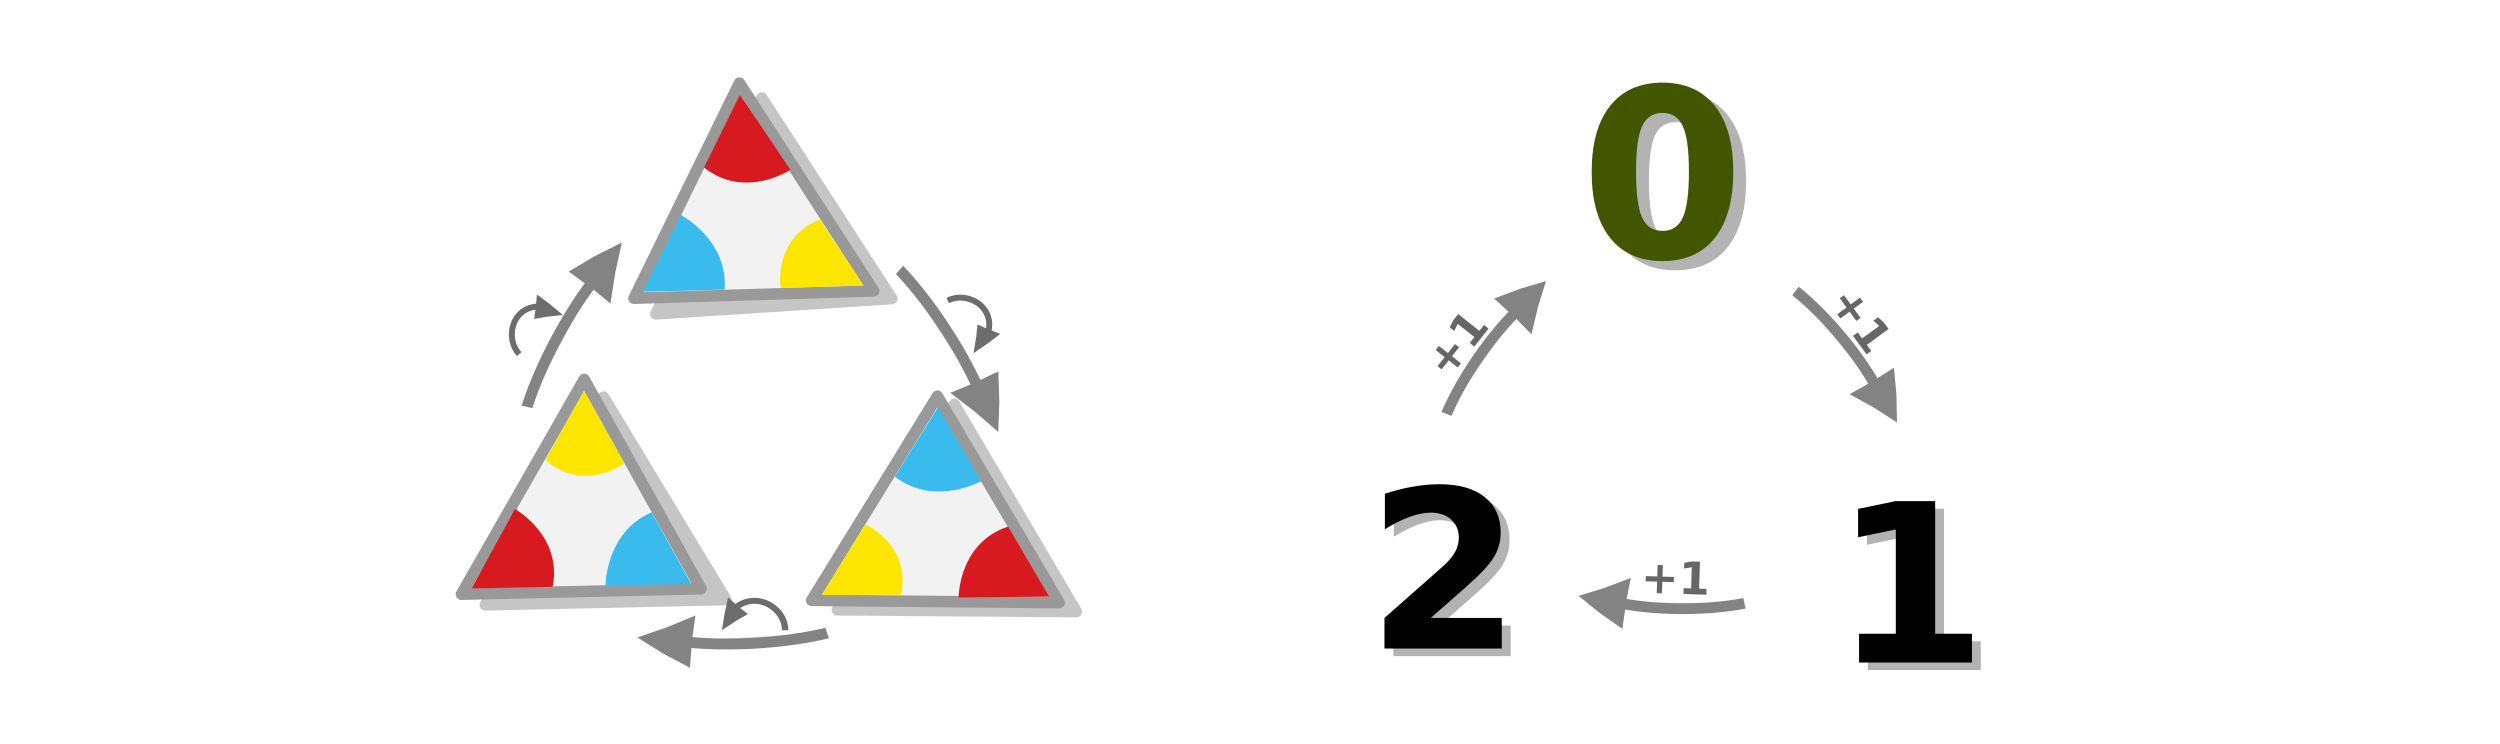
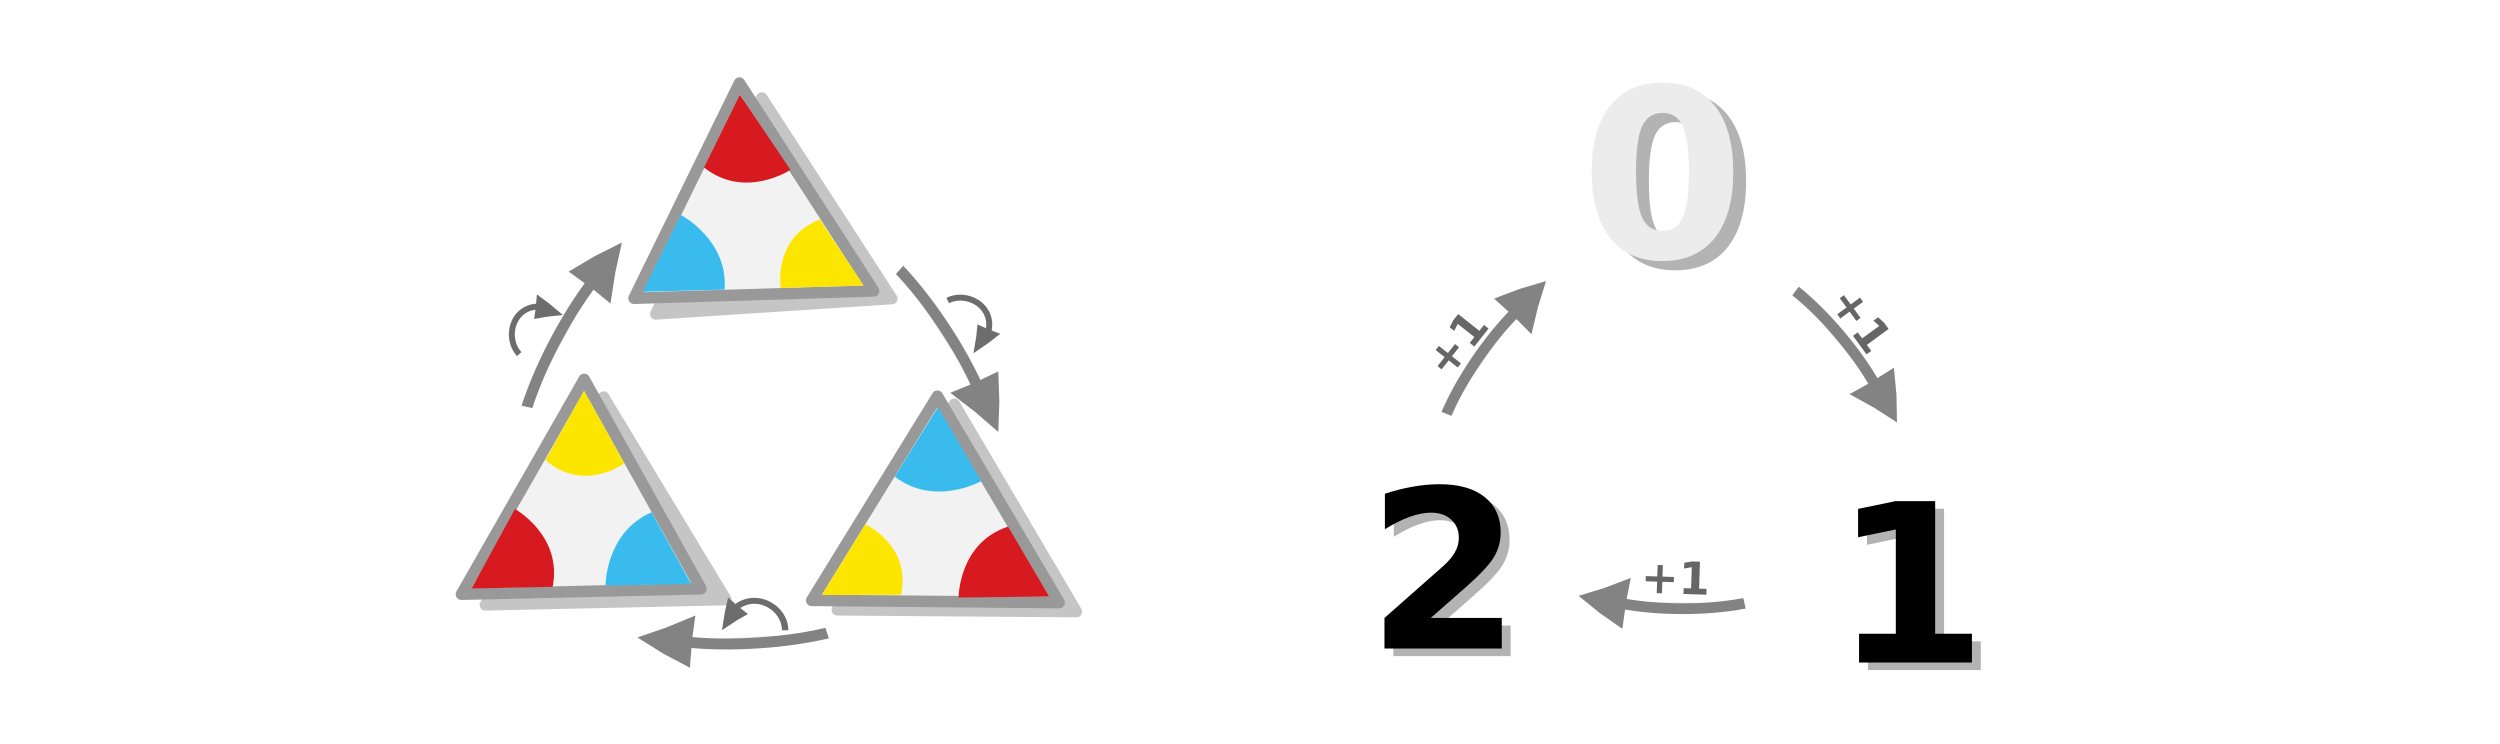
<svg xmlns="http://www.w3.org/2000/svg" viewBox="0 0 595.3 177" version="1.1" id="svg290">
  <defs id="defs294">
    </defs>
  <g aria-label="1" style="font-style:normal;font-weight:normal;font-size:52.721px;line-height:1.25;font-family:sans-serif;fill:#b3b3b3;fill-opacity:1;stroke:none;stroke-width:1.318" id="text3032-8">
    <path d="m 444.797,152.713 h 8.752 v -24.841 l -8.984,1.853 v -6.745 l 8.933,-1.853 h 9.422 v 31.586 h 8.752 v 6.848 h -26.875 z" style="font-style:normal;font-variant:normal;font-weight:bold;font-stretch:normal;font-family:sans-serif;-inkscape-font-specification:'sans-serif Bold';fill:#b3b3b3;stroke-width:1.318" id="path100240" />
  </g>
  <g aria-label="2" style="font-style:normal;font-weight:normal;font-size:52.721px;line-height:1.25;font-family:sans-serif;fill:#b3b3b3;fill-opacity:1;stroke:none;stroke-width:1.318" id="text3032-3-6">
    <path d="m 342.804,148.948 h 16.913 v 7.285 h -27.931 v -7.285 l 14.03,-12.382 q 1.879,-1.699 2.78,-3.321 0.901,-1.622 0.901,-3.372 0,-2.703 -1.828,-4.35 -1.802,-1.648 -4.814,-1.648 -2.317,0 -5.071,1.004 -2.754,0.978 -5.895,2.935 v -8.444 q 3.347,-1.107 6.616,-1.673 3.269,-0.592 6.41,-0.592 6.899,0 10.709,3.038 3.836,3.038 3.836,8.469 0,3.141 -1.622,5.869 -1.622,2.703 -6.822,7.259 z" style="font-style:normal;font-variant:normal;font-weight:bold;font-stretch:normal;font-family:sans-serif;-inkscape-font-specification:'sans-serif Bold';fill:#b3b3b3;stroke-width:1.318" id="path100237" />
  </g>
  <g aria-label="1" style="font-style:normal;font-weight:normal;font-size:52.721px;line-height:1.25;font-family:sans-serif;fill:#000000;fill-opacity:1;stroke:none;stroke-width:1.318" id="text3032">
    <path d="m 442.68,150.911 h 8.752 v -24.841 l -8.984,1.853 v -6.745 l 8.933,-1.853 h 9.422 v 31.586 h 8.752 v 6.848 h -26.875 z" style="font-style:normal;font-variant:normal;font-weight:bold;font-stretch:normal;font-family:sans-serif;-inkscape-font-specification:'sans-serif Bold';stroke-width:1.318" id="path100234" />
  </g>
  <g aria-label="2" style="font-style:normal;font-weight:normal;font-size:52.721px;line-height:1.25;font-family:sans-serif;fill:#000000;fill-opacity:1;stroke:none;stroke-width:1.318" id="text3032-3">
    <path d="m 340.687,147.146 h 16.913 v 7.285 h -27.931 v -7.285 l 14.03,-12.382 q 1.879,-1.699 2.78,-3.321 0.901,-1.622 0.901,-3.372 0,-2.703 -1.828,-4.35 -1.802,-1.648 -4.814,-1.648 -2.317,0 -5.071,1.004 -2.754,0.978 -5.895,2.935 v -8.444 q 3.347,-1.107 6.616,-1.673 3.269,-0.592 6.41,-0.592 6.899,0 10.709,3.038 3.836,3.038 3.836,8.469 0,3.141 -1.622,5.869 -1.622,2.703 -6.822,7.259 z" style="font-style:normal;font-variant:normal;font-weight:bold;font-stretch:normal;font-family:sans-serif;-inkscape-font-specification:'sans-serif Bold';stroke-width:1.318" id="path100231" />
  </g>
  <g id="g7972" transform="matrix(0.4173285,-0.5634306,0.5634306,0.4173285,235.5443,14.79867)">
    <g style="fill:#dddddd;stroke:#838383;stroke-width:6.389;stroke-miterlimit:10" id="g1482-7-3" transform="matrix(0.4074356,-0.00145477,5.2735526e-4,0.4183479,-83.08308,101.0471)">
      <path style="stroke-width:35.526" id="path1478-7-6" transform="matrix(0.4768,-0.02932,0.03214,0.42867,147.58,197.367)" d="m 315.1,101.79 c 10.682,-4.135 21.77,-7.738 33.127,-11.074 -8.518,-8.139 -17.577,-16.01 -27.178,-23.616 -2.04,12.119 -3.103,21.663 -5.949,34.69 z" />
      <path style="stroke-width:10.649;paint-order:markers fill stroke" id="path1480-1-1" transform="matrix(0.89574,0,0,0.81736,18.384,154.236)" d="m 197.036,89.49 c 39.237,-9.724 89.303,-9.828 120.462,-3.317" />
    </g>
    <g aria-label="+1" transform="rotate(1.819981)" style="font-style:normal;font-weight:normal;font-size:15.275px;line-height:1.25;font-family:sans-serif;fill:#666666;fill-opacity:1;stroke:none;stroke-width:0.382" id="text5016-15-0">
      <path d="m 19.171,179.562 v 3.908 h 3.893 v 1.76 h -3.893 v 3.908 h -1.775 v -3.908 h -3.893 v -1.76 h 3.893 v -3.908 z" style="font-style:normal;font-variant:normal;font-weight:bold;font-stretch:normal;font-family:sans-serif;-inkscape-font-specification:'sans-serif Bold';fill:#666666;stroke-width:0.382" id="path100226" />
      <path d="m 26.473,187.154 h 2.536 v -7.197 l -2.603,0.537 v -1.954 l 2.588,-0.537 h 2.73 v 9.152 h 2.536 v 1.984 h -7.787 z" style="font-style:normal;font-variant:normal;font-weight:bold;font-stretch:normal;font-family:sans-serif;-inkscape-font-specification:'sans-serif Bold';fill:#666666;stroke-width:0.382" id="path100228" />
    </g>
  </g>
  <g id="g7972-3" transform="matrix(0.7011541,0,0,0.7011541,380.8983,-8.028776)">
    <g aria-label="+1" transform="rotate(1.819981)" style="font-style:normal;font-weight:normal;font-size:15.275px;line-height:1.25;font-family:sans-serif;fill:#666666;fill-opacity:1;stroke:none;stroke-width:0.382" id="text5016-15-0-6">
      <path d="m 27.932,202.588 v 3.908 h 3.893 v 1.76 h -3.893 v 3.908 h -1.775 v -3.908 h -3.893 v -1.76 h 3.893 v -3.908 z" style="font-style:normal;font-variant:normal;font-weight:bold;font-stretch:normal;font-family:sans-serif;-inkscape-font-specification:'sans-serif Bold';fill:#666666;stroke-width:0.382" id="path100221" />
      <path d="m 35.234,210.18 h 2.536 v -7.197 l -2.603,0.537 v -1.954 l 2.588,-0.537 h 2.73 v 9.152 h 2.536 v 1.984 h -7.787 z" style="font-style:normal;font-variant:normal;font-weight:bold;font-stretch:normal;font-family:sans-serif;-inkscape-font-specification:'sans-serif Bold';fill:#666666;stroke-width:0.382" id="path100223" />
    </g>
    <g style="fill:#dddddd;stroke:#838383;stroke-width:6.389;stroke-miterlimit:10" id="g1482-7-3-5-3" transform="matrix(-0.4071792,-0.01452407,0.0158787,-0.4180467,124.9389,314.2273)">
      <path style="stroke-width:35.526" id="path1478-7-6-1-4" transform="matrix(0.4768,-0.02932,0.03214,0.42867,147.58,197.367)" d="m 315.1,101.79 c 10.682,-4.135 21.77,-7.738 33.127,-11.074 -8.518,-8.139 -17.577,-16.01 -27.178,-23.616 -2.04,12.119 -3.103,21.663 -5.949,34.69 z" />
      <path style="stroke-width:10.649;paint-order:markers fill stroke" id="path1480-1-1-66-4" transform="matrix(0.89574,0,0,0.81736,18.384,154.236)" d="m 197.036,89.49 c 39.237,-9.724 89.303,-9.828 120.462,-3.317" />
    </g>
  </g>
  <g id="g7972-3-3" transform="matrix(0.4315332,0.5526267,-0.5526267,0.4315332,537.3458,-13.27494)">
    <g style="fill:#dddddd;stroke:#838383;stroke-width:6.389;stroke-miterlimit:10" id="g1482-7-3-4-6" transform="matrix(0.4074356,-0.00145477,5.2735526e-4,0.4183479,-83.08308,101.0471)">
      <path style="stroke-width:35.526" id="path1478-7-6-6-7" transform="matrix(0.4768,-0.02932,0.03214,0.42867,147.58,197.367)" d="m 315.1,101.79 c 10.682,-4.135 21.77,-7.738 33.127,-11.074 -8.518,-8.139 -17.577,-16.01 -27.178,-23.616 -2.04,12.119 -3.103,21.663 -5.949,34.69 z" />
      <path style="stroke-width:10.649;paint-order:markers fill stroke" id="path1480-1-1-3-5" transform="matrix(0.89574,0,0,0.81736,18.384,154.236)" d="m 197.036,89.49 c 39.237,-9.724 89.303,-9.828 120.462,-3.317" />
    </g>
    <g aria-label="+1" transform="rotate(1.819981)" style="font-style:normal;font-weight:normal;font-size:15.275px;line-height:1.25;font-family:sans-serif;fill:#666666;fill-opacity:1;stroke:none;stroke-width:0.382" id="text5016-15-0-6-3">
      <path d="m 19.171,179.562 v 3.908 h 3.893 v 1.76 h -3.893 v 3.908 h -1.775 v -3.908 h -3.893 v -1.76 h 3.893 v -3.908 z" style="font-style:normal;font-variant:normal;font-weight:bold;font-stretch:normal;font-family:sans-serif;-inkscape-font-specification:'sans-serif Bold';fill:#666666;stroke-width:0.382" id="path100216" />
      <path d="m 26.473,187.154 h 2.536 v -7.197 l -2.603,0.537 v -1.954 l 2.588,-0.537 h 2.73 v 9.152 h 2.536 v 1.984 h -7.787 z" style="font-style:normal;font-variant:normal;font-weight:bold;font-stretch:normal;font-family:sans-serif;-inkscape-font-specification:'sans-serif Bold';fill:#666666;stroke-width:0.382" id="path100218" />
    </g>
  </g>
  <g style="display:inline;fill:#dddddd;stroke:#838383;stroke-width:6.389;stroke-miterlimit:10" id="g1482-7" transform="matrix(-0.326457,0.01026792,-0.0110749,-0.2982668,263.0943,216.5633)">
    <path style="stroke-width:35.526" id="path1478-7" transform="matrix(0.4768,-0.02932,0.03214,0.42867,147.58,197.367)" d="m 315.1,101.79 c 10.682,-4.135 21.77,-7.738 33.127,-11.074 -8.518,-8.139 -17.577,-16.01 -27.178,-23.616 -2.04,12.119 -3.103,21.663 -5.949,34.69 z" />
    <path style="stroke-width:10.649;paint-order:markers fill stroke" id="path1480-1" transform="matrix(0.89574,0,0,0.81736,18.384,154.236)" d="m 197.036,89.49 c 39.237,-9.724 89.303,-9.828 120.462,-3.317" />
  </g>
  <g id="g1779" transform="matrix(0.6524327,0,0,0.6524327,19.99828,63.96568)" style="display:inline">
    <path style="opacity:0.57;fill:#999999;stroke:#999999;stroke-width:4.165;stroke-linecap:butt;stroke-linejoin:round;stroke-miterlimit:4;stroke-dasharray:none;stroke-opacity:1" d="M 362.2,125.191 317.644,49.477 274.924,124.53 Z" id="path1725-3" />
    <path style="fill:#f2f2f2;stroke:#999999;stroke-width:4.2;stroke-linecap:butt;stroke-linejoin:round;stroke-miterlimit:4;stroke-dasharray:none;stroke-opacity:1" d="M 355.899,121.897 311.474,46.568 265.595,121.078 Z" id="path1725" />
    <path style="fill:#39bced;fill-opacity:1;stroke:#000000;stroke-width:0;stroke-linecap:butt;stroke-linejoin:miter;stroke-miterlimit:4;stroke-dasharray:none;stroke-opacity:1" d="m 295.924,75.922 c 14.507,11.167 31.546,1.635 31.546,1.635 L 311.684,50.552 Z" id="path1742" />
    <path style="fill:#d71920;fill-opacity:1;stroke:#000000;stroke-width:0;stroke-linecap:butt;stroke-linejoin:miter;stroke-miterlimit:4;stroke-dasharray:none;stroke-opacity:1" d="m 337.278,94.155 c -18.135,5.947 -18.061,25.877 -18.061,25.877 l 33.059,-0.334 z" id="path1742-6" />
    <path style="fill:#fce600;fill-opacity:1;stroke:#000000;stroke-width:0;stroke-linecap:butt;stroke-linejoin:miter;stroke-miterlimit:4;stroke-dasharray:none;stroke-opacity:1" d="M 298.206,119.022 C 301.983,100.862 285.178,93.346 285.178,93.346 L 269.253,119.129 Z" id="path1742-6-7" />
  </g>
  <g id="g1779-5" transform="matrix(-0.3185001,0.5694086,-0.5694086,-0.3185001,292.6407,-22.32929)" style="display:inline">
    <path style="opacity:0.57;fill:#999999;stroke:#999999;stroke-width:4.165;stroke-linecap:butt;stroke-linejoin:round;stroke-miterlimit:4;stroke-dasharray:none;stroke-opacity:1" d="M 355.045,112.399 310.489,36.685 267.768,111.738 Z" id="path1725-3-3" />
    <path style="fill:#f2f2f2;stroke:#999999;stroke-width:4.2;stroke-linecap:butt;stroke-linejoin:round;stroke-miterlimit:4;stroke-dasharray:none;stroke-opacity:1" d="M 355.899,121.897 311.474,46.568 265.595,121.078 Z" id="path1725-5" />
    <path style="fill:#39bced;fill-opacity:1;stroke:#000000;stroke-width:0;stroke-linecap:butt;stroke-linejoin:miter;stroke-miterlimit:4;stroke-dasharray:none;stroke-opacity:1" d="m 295.924,75.922 c 14.507,11.167 31.546,1.635 31.546,1.635 L 311.684,50.552 Z" id="path1742-62" />
    <path style="fill:#d71920;fill-opacity:1;stroke:#000000;stroke-width:0;stroke-linecap:butt;stroke-linejoin:miter;stroke-miterlimit:4;stroke-dasharray:none;stroke-opacity:1" d="m 337.278,94.155 c -18.135,5.947 -18.061,25.877 -18.061,25.877 l 33.059,-0.334 z" id="path1742-6-9" />
    <path style="fill:#fce600;fill-opacity:1;stroke:#000000;stroke-width:0;stroke-linecap:butt;stroke-linejoin:miter;stroke-miterlimit:4;stroke-dasharray:none;stroke-opacity:1" d="M 298.206,119.022 C 301.983,100.862 285.178,93.346 285.178,93.346 L 269.253,119.129 Z" id="path1742-6-7-1" />
  </g>
  <g id="g1779-5-2" transform="matrix(-0.3588688,-0.5448684,0.5448684,-0.3588688,237.3756,257.4459)" style="display:inline">
    <path style="opacity:0.57;fill:#999999;stroke:#999999;stroke-width:4.165;stroke-linecap:butt;stroke-linejoin:round;stroke-miterlimit:4;stroke-dasharray:none;stroke-opacity:1" d="M 346.882,125.754 302.326,50.04 259.606,125.093 Z" id="path1725-3-3-7" />
    <path style="fill:#f2f2f2;stroke:#999999;stroke-width:4.2;stroke-linecap:butt;stroke-linejoin:round;stroke-miterlimit:4;stroke-dasharray:none;stroke-opacity:1" d="M 355.899,121.897 311.474,46.568 265.595,121.078 Z" id="path1725-5-0" />
    <path style="fill:#39bced;fill-opacity:1;stroke:#000000;stroke-width:0;stroke-linecap:butt;stroke-linejoin:miter;stroke-miterlimit:4;stroke-dasharray:none;stroke-opacity:1" d="m 295.924,75.922 c 14.507,11.167 31.546,1.635 31.546,1.635 L 311.684,50.552 Z" id="path1742-62-9" />
    <path style="fill:#d71920;fill-opacity:1;stroke:#000000;stroke-width:0;stroke-linecap:butt;stroke-linejoin:miter;stroke-miterlimit:4;stroke-dasharray:none;stroke-opacity:1" d="m 337.278,94.155 c -18.135,5.947 -18.061,25.877 -18.061,25.877 l 33.059,-0.334 z" id="path1742-6-9-3" />
    <path style="fill:#fce600;fill-opacity:1;stroke:#000000;stroke-width:0;stroke-linecap:butt;stroke-linejoin:miter;stroke-miterlimit:4;stroke-dasharray:none;stroke-opacity:1" d="M 298.206,119.022 C 301.983,100.862 285.178,93.346 285.178,93.346 L 269.253,119.129 Z" id="path1742-6-7-1-6" />
  </g>
  <g style="display:inline;fill:#dddddd;stroke:#838383;stroke-width:6.389;stroke-miterlimit:10" id="g1482-7-0" transform="matrix(0.1721444,0.2775715,-0.2527556,0.158746,238.1344,-25.91431)">
    <path style="stroke-width:35.526" id="path1478-7-9" transform="matrix(0.4768,-0.02932,0.03214,0.42867,147.58,197.367)" d="m 315.1,101.79 c 10.682,-4.135 21.77,-7.738 33.127,-11.074 -8.518,-8.139 -17.577,-16.01 -27.178,-23.616 -2.04,12.119 -3.103,21.663 -5.949,34.69 z" />
    <path style="stroke-width:10.649;paint-order:markers fill stroke" id="path1480-1-3" transform="matrix(0.89574,0,0,0.81736,18.384,154.236)" d="m 197.036,89.49 c 39.237,-9.724 89.303,-9.828 120.462,-3.317" />
  </g>
  <g style="display:inline;fill:#dddddd;stroke:#838383;stroke-width:6.389;stroke-miterlimit:10" id="g1482-7-0-7" transform="matrix(0.1610466,-0.2841542,0.2604978,0.1456934,34.85842,119.132)">
    <path style="stroke-width:35.526" id="path1478-7-9-9" transform="matrix(0.4768,-0.02932,0.03214,0.42867,147.58,197.367)" d="m 315.1,101.79 c 10.682,-4.135 21.77,-7.738 33.127,-11.074 -8.518,-8.139 -17.577,-16.01 -27.178,-23.616 -2.04,12.119 -3.103,21.663 -5.949,34.69 z" />
    <path style="stroke-width:10.649;paint-order:markers fill stroke" id="path1480-1-3-2" transform="matrix(0.89574,0,0,0.81736,18.384,154.236)" d="m 197.036,89.49 c 39.237,-9.724 89.303,-9.828 120.462,-3.317" />
  </g>
  <g stroke="#6d6d6d" fill="none" stroke-width="6.389" stroke-miterlimit="10" id="g3795-7-1-11" transform="matrix(0.1697602,-0.2107878,0.2107878,0.1697602,18.44446,118.8002)" style="display:inline">
    <path d="m 383.055,214.344 c 2.235,1.907 4.443,4.001 6.646,6.203 0.073,-3.403 0.024,-6.893 -0.147,-10.47 -2.265,1.5 -3.969,2.813 -6.499,4.267 z" stroke-width="8.945" id="path3791-5-0-59" />
    <path d="m 343,222.792 c 3.516,-21.151 33.051,-32.205 46.554,-8.173" stroke-width="5.24" paint-order="markers fill stroke" id="path3793-3-6-7" />
  </g>
  <g stroke="#6d6d6d" fill="none" stroke-width="6.389" stroke-miterlimit="10" id="g3795-7-1-11-4" transform="matrix(0.1566146,0.2207303,-0.2207303,0.1566146,221.1248,-39.04225)" style="display:inline">
    <path d="m 383.055,214.344 c 2.235,1.907 4.443,4.001 6.646,6.203 0.073,-3.403 0.024,-6.893 -0.147,-10.47 -2.265,1.5 -3.969,2.813 -6.499,4.267 z" stroke-width="8.945" id="path3791-5-0-59-6" />
    <path d="m 343,222.792 c 3.516,-21.151 33.051,-32.205 46.554,-8.173" stroke-width="5.24" paint-order="markers fill stroke" id="path3793-3-6-7-9" />
  </g>
  <g stroke="#6d6d6d" fill="none" stroke-width="6.389" stroke-miterlimit="10" id="g3795-7-1-11-2" transform="matrix(-0.287544,-0.04400192,-0.04737934,0.2670465,296.1389,105.6768)" style="display:inline">
    <path d="m 383.055,214.344 c 2.235,1.907 4.443,4.001 6.646,6.203 0.073,-3.403 0.024,-6.893 -0.147,-10.47 -2.265,1.5 -3.969,2.813 -6.499,4.267 z" stroke-width="8.945" id="path3791-5-0-59-2" />
    <path d="m 343,222.792 c 3.516,-21.151 33.051,-32.205 46.554,-8.173" stroke-width="5.24" paint-order="markers fill stroke" id="path3793-3-6-7-4" />
  </g>
  <g aria-label="0" style="font-style:normal;font-weight:normal;font-size:56.178px;line-height:1.25;font-family:sans-serif;fill:#b3b3b3;fill-opacity:1;stroke:none;stroke-width:1.404" id="text3032-3-6-8-8-0">
    <path d="m 405.224,43.051 q 0,-7.681 -1.454,-10.808 -1.426,-3.155 -4.828,-3.155 -3.401,0 -4.855,3.155 -1.454,3.127 -1.454,10.808 0,7.763 1.454,10.945 1.454,3.182 4.855,3.182 3.374,0 4.828,-3.182 1.454,-3.182 1.454,-10.945 z m 10.561,0.082 q 0,10.177 -4.389,15.718 -4.389,5.514 -12.454,5.514 -8.092,0 -12.481,-5.514 -4.389,-5.541 -4.389,-15.718 0,-10.204 4.389,-15.718 4.389,-5.541 12.481,-5.541 8.065,0 12.454,5.541 4.389,5.514 4.389,15.718 z" style="font-style:normal;font-variant:normal;font-weight:bold;font-stretch:normal;font-family:sans-serif;-inkscape-font-specification:'sans-serif Bold';fill:#b3b3b3;stroke-width:1.404" id="path100213" />
  </g>
-   <g aria-label="0" style="font-style:normal;font-weight:normal;font-size:56.178px;line-height:1.25;font-family:sans-serif;fill:#445500;fill-opacity:1;stroke:none;stroke-width:1.404" id="text3032-3-2-1-0">
-     <path d="m 402.162,40.853 q 0,-7.681 -1.454,-10.808 -1.426,-3.155 -4.828,-3.155 -3.401,0 -4.855,3.155 -1.454,3.127 -1.454,10.808 0,7.763 1.454,10.945 1.454,3.182 4.855,3.182 3.374,0 4.828,-3.182 1.454,-3.182 1.454,-10.945 z m 10.561,0.082 q 0,10.177 -4.389,15.718 -4.389,5.514 -12.454,5.514 -8.092,0 -12.481,-5.514 -4.389,-5.541 -4.389,-15.718 0,-10.204 4.389,-15.718 4.389,-5.541 12.481,-5.541 8.065,0 12.454,5.541 4.389,5.514 4.389,15.718 z" style="font-style:normal;font-variant:normal;font-weight:bold;font-stretch:normal;font-family:sans-serif;-inkscape-font-specification:'sans-serif Bold';fill:#445500;stroke-width:1.404" id="path100210" />
+   <g aria-label="0" style="font-style:normal;font-weight:normal;font-size:56.178px;line-height:1.25;font-family:sans-serif;fill:#ececec;fill-opacity:1;stroke:none;stroke-width:1.404" id="text3032-3-2-1-0">
+     <path d="m 402.162,40.853 q 0,-7.681 -1.454,-10.808 -1.426,-3.155 -4.828,-3.155 -3.401,0 -4.855,3.155 -1.454,3.127 -1.454,10.808 0,7.763 1.454,10.945 1.454,3.182 4.855,3.182 3.374,0 4.828,-3.182 1.454,-3.182 1.454,-10.945 z m 10.561,0.082 q 0,10.177 -4.389,15.718 -4.389,5.514 -12.454,5.514 -8.092,0 -12.481,-5.514 -4.389,-5.541 -4.389,-15.718 0,-10.204 4.389,-15.718 4.389,-5.541 12.481,-5.541 8.065,0 12.454,5.541 4.389,5.514 4.389,15.718 z" style="font-style:normal;font-variant:normal;font-weight:bold;font-stretch:normal;font-family:sans-serif;-inkscape-font-specification:'sans-serif Bold';fill:#ececec;stroke-width:1.404" id="path100210" />
  </g>
</svg>
